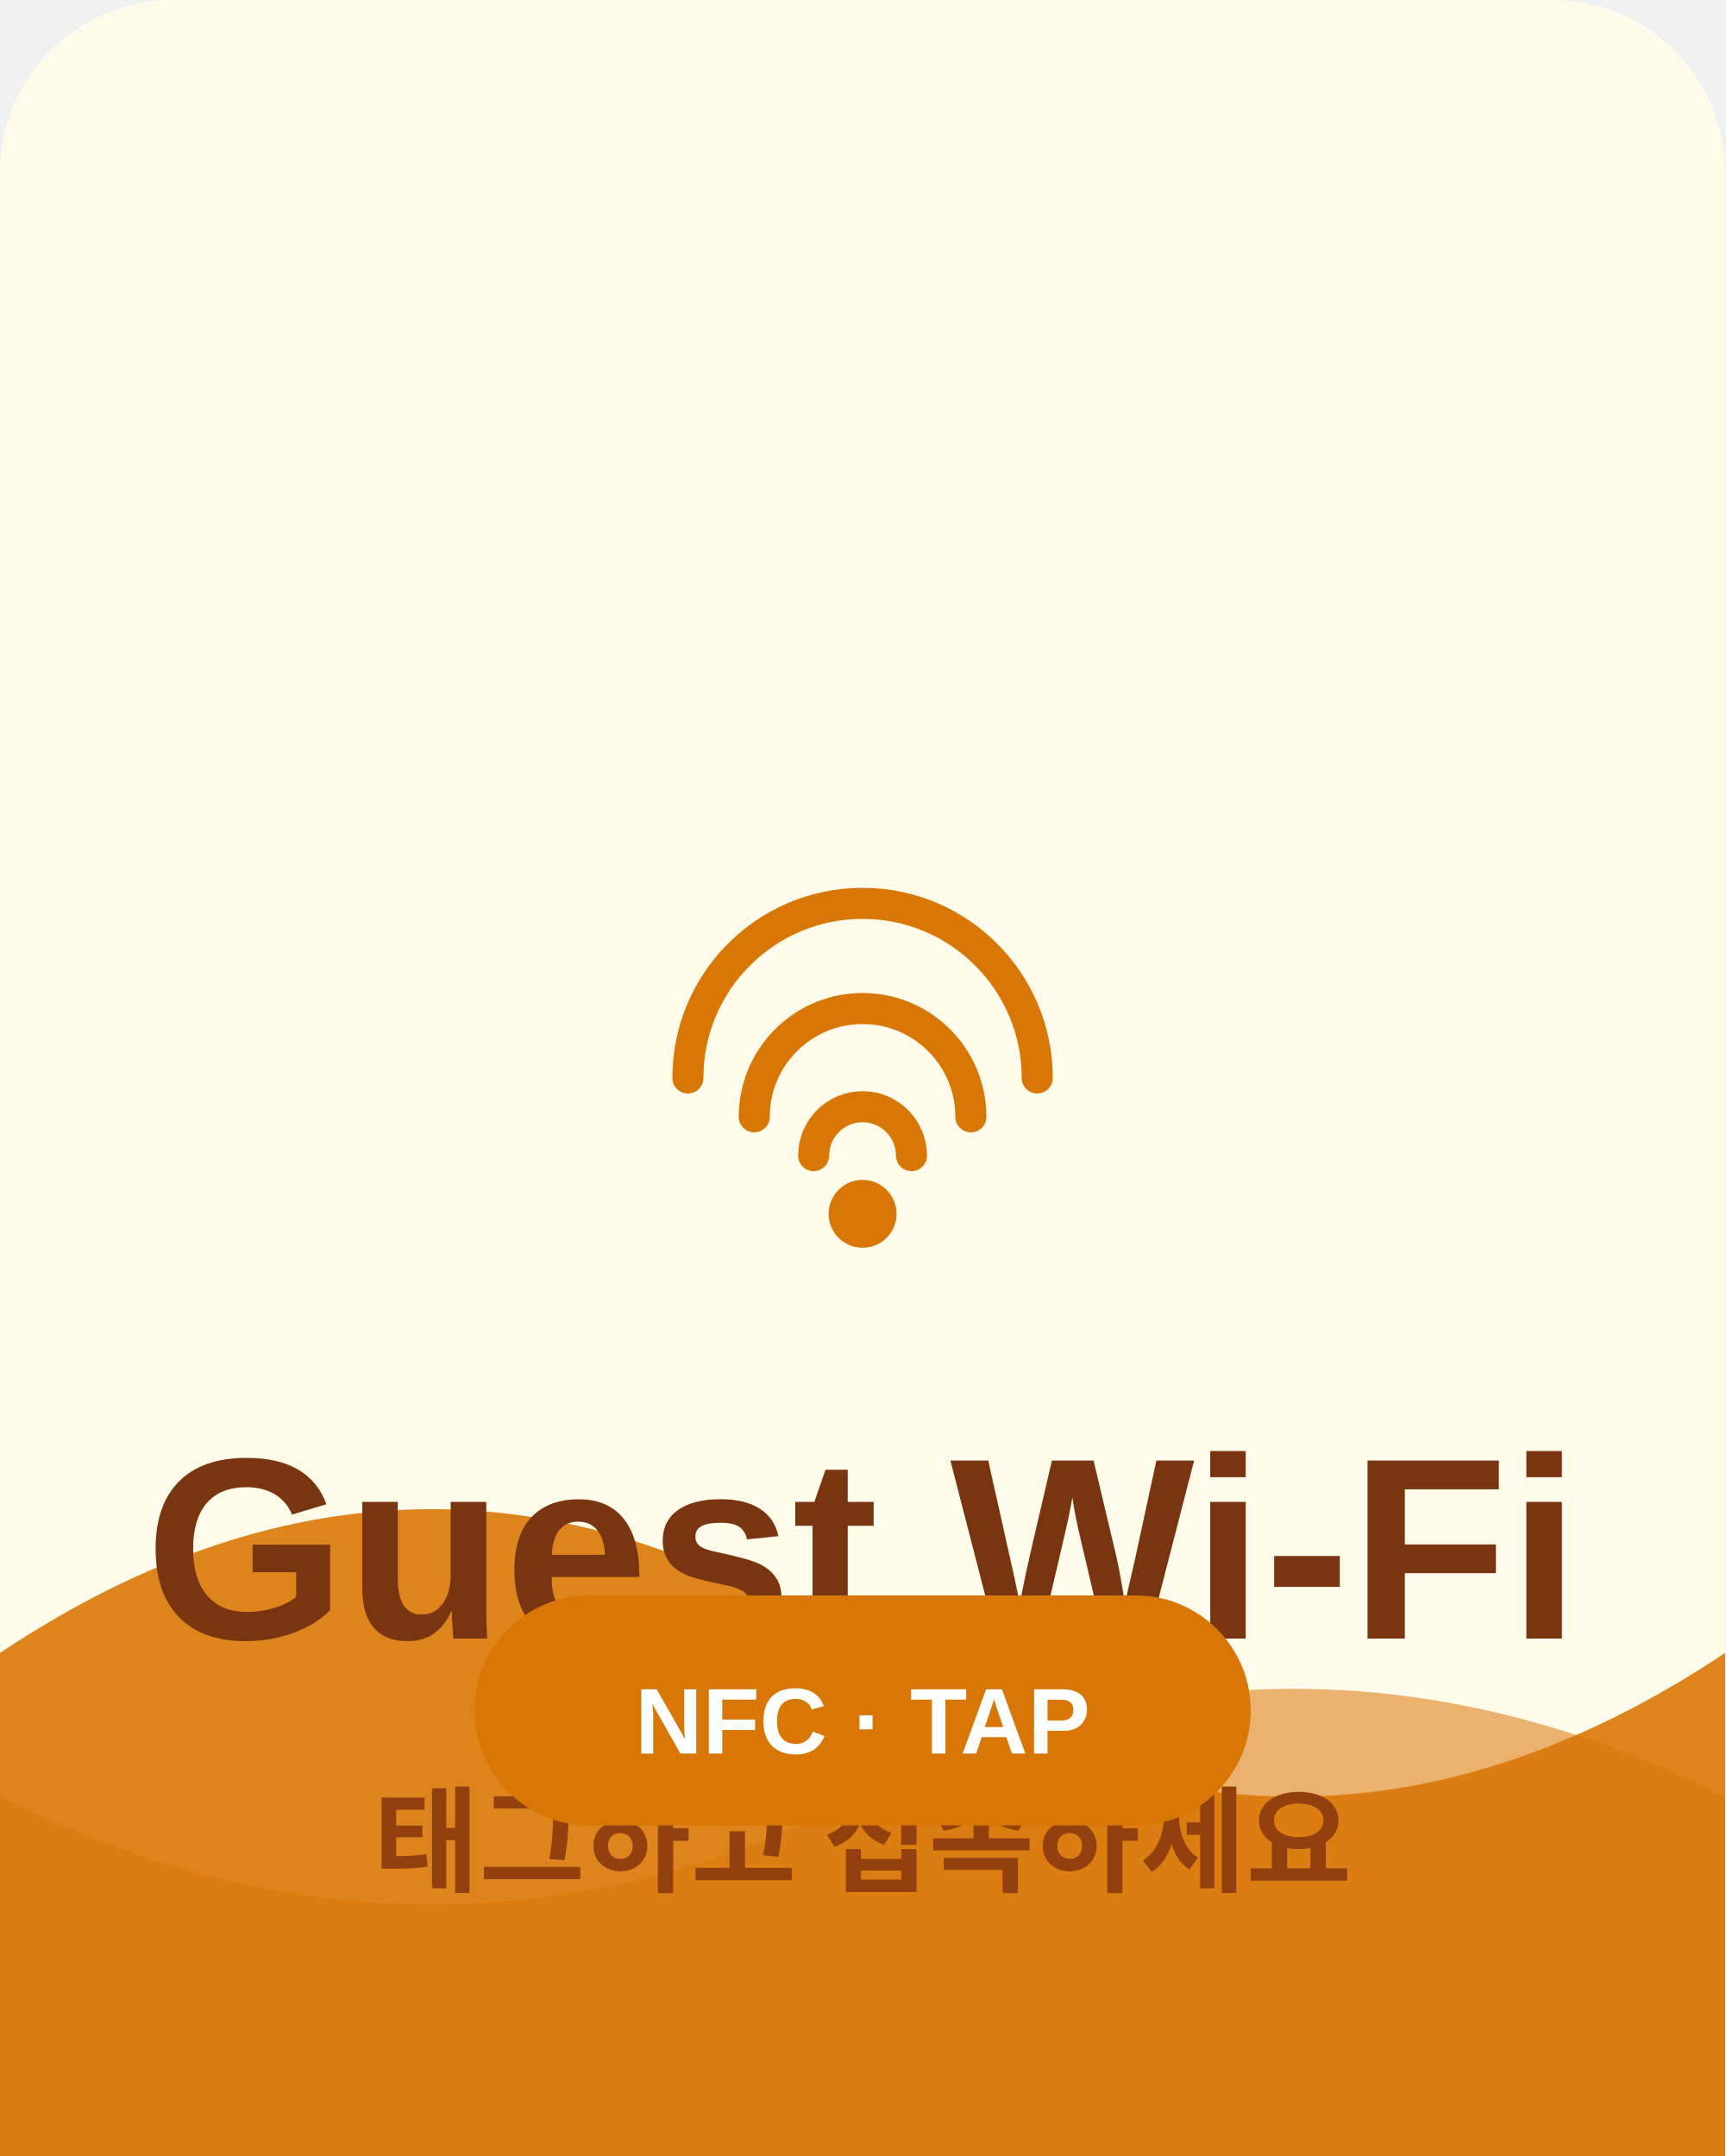
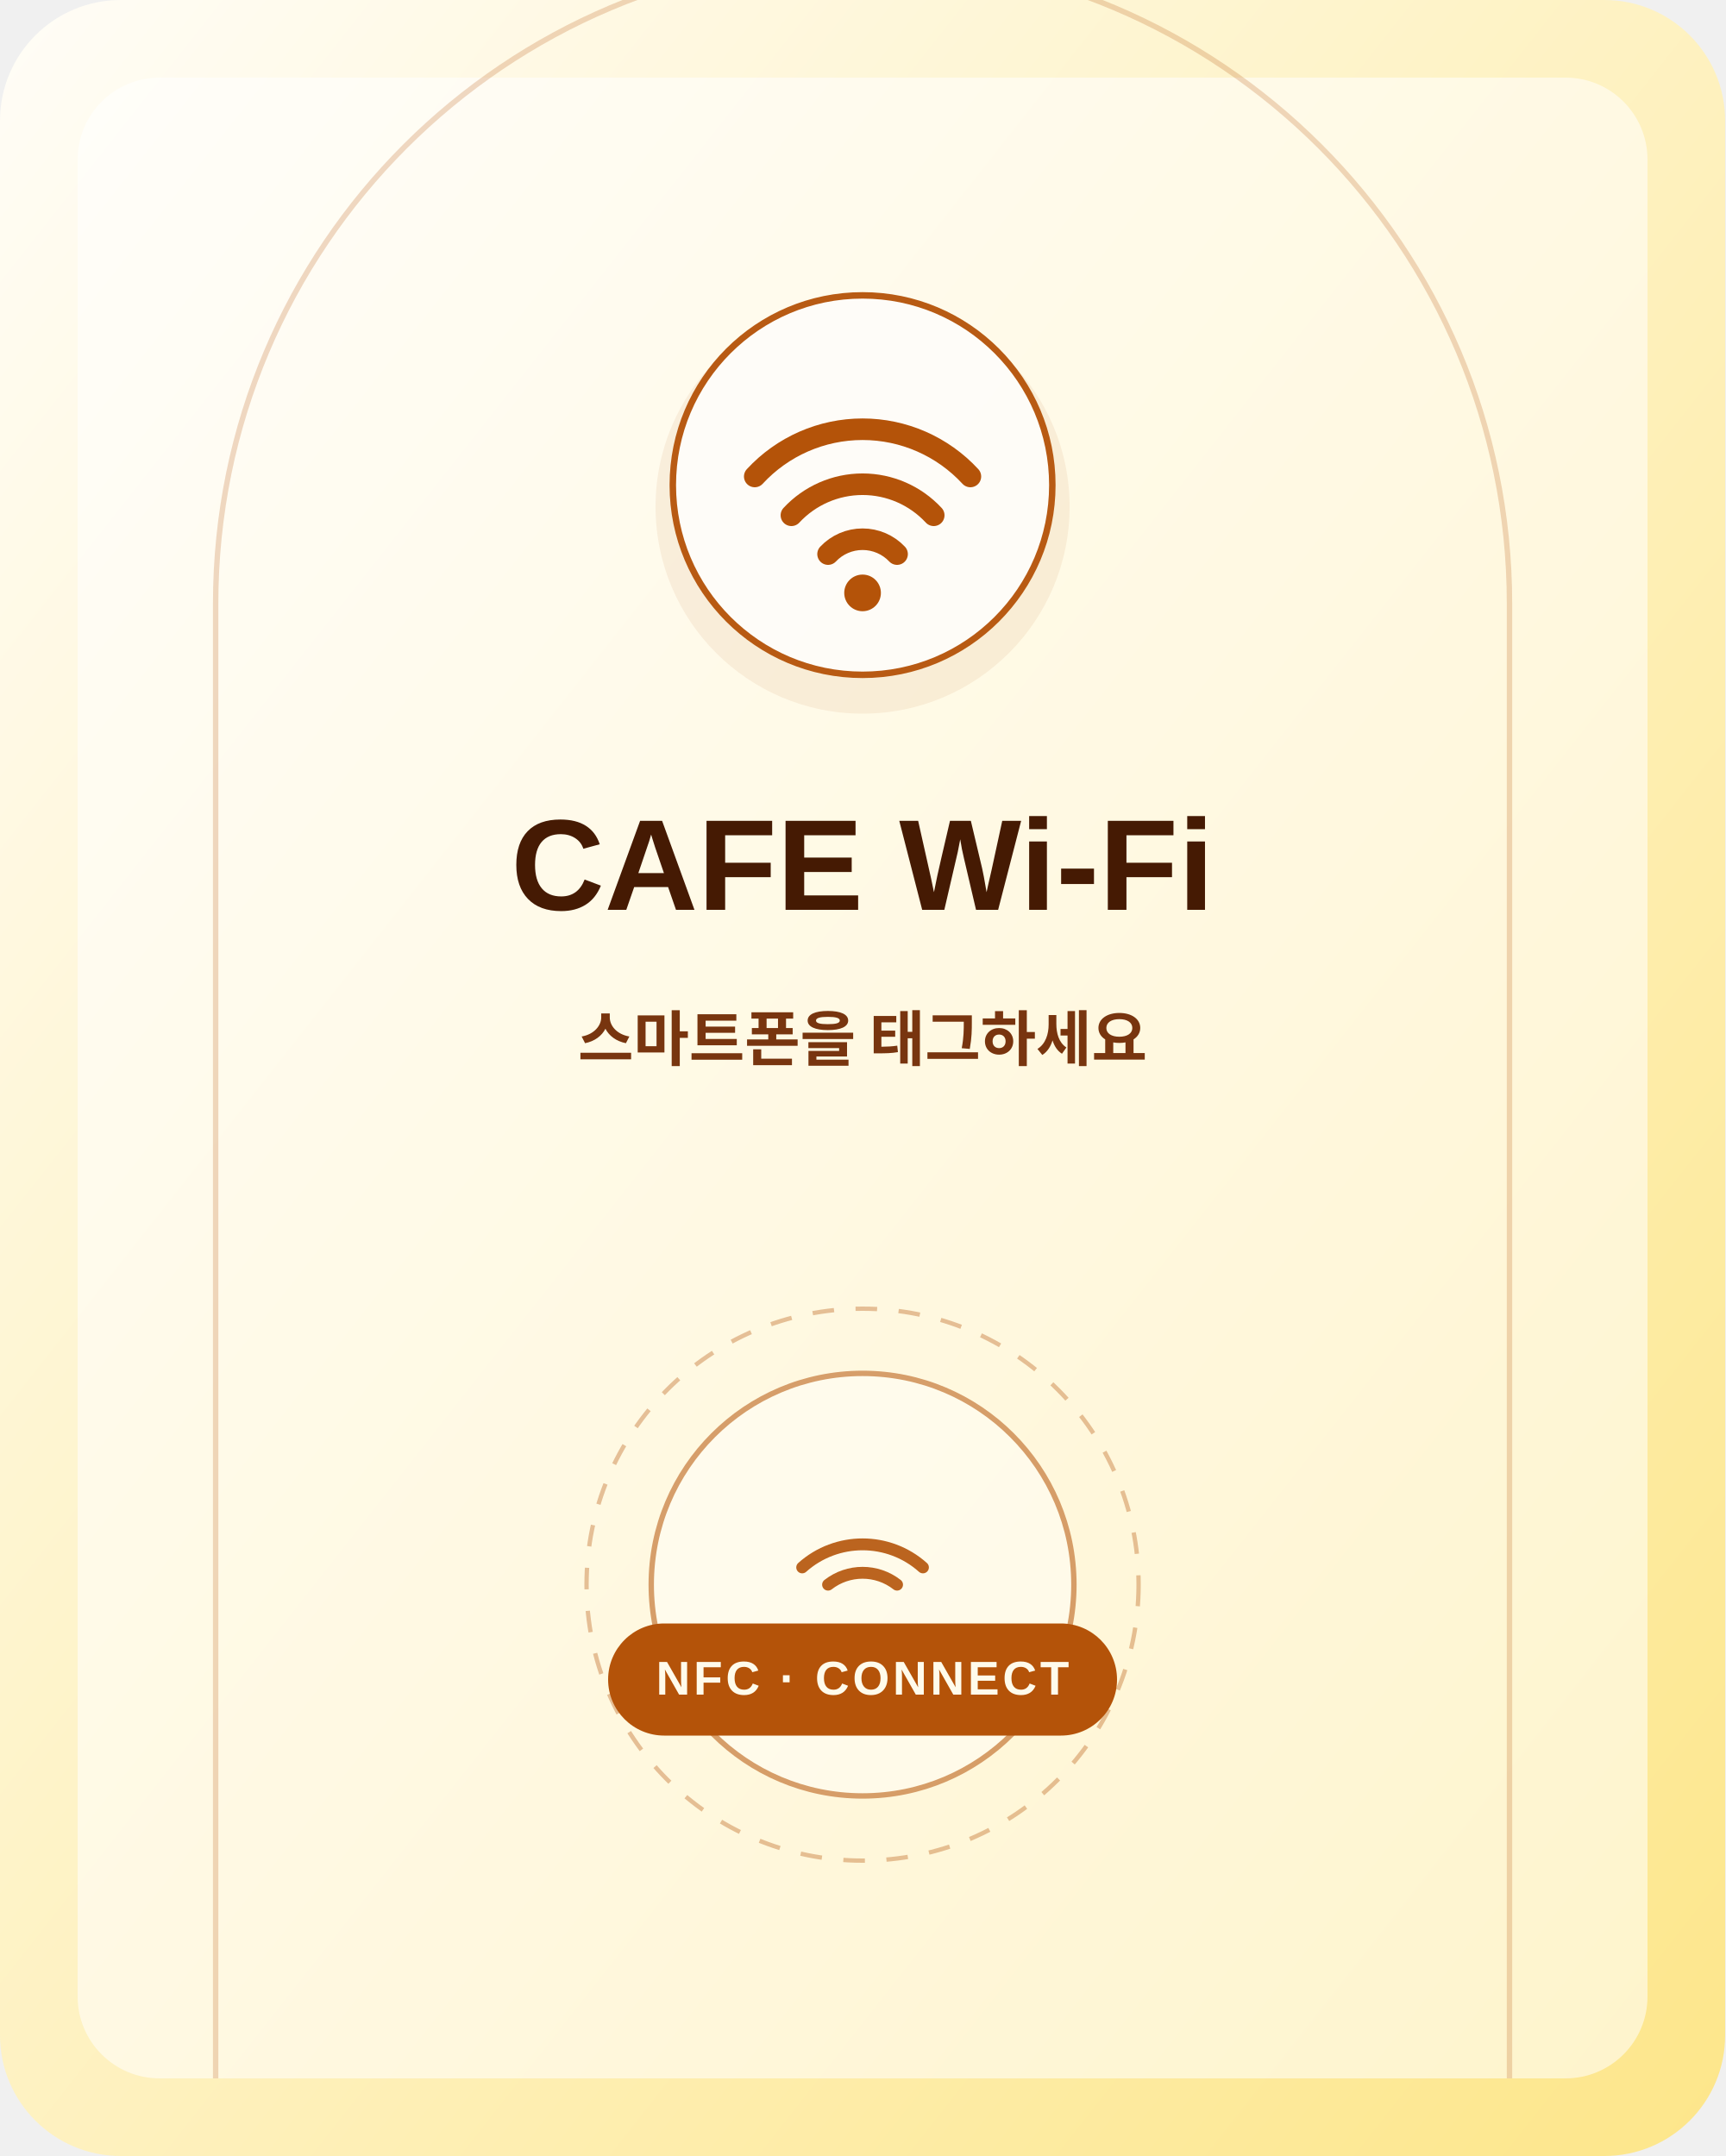
- <svg xmlns="http://www.w3.org/2000/svg" width="240" height="300" viewBox="0 0 240 300">
-   <rect width="240" height="300" rx="24" fill="#FFFBEB" />
-   <path d="M0 230 Q 60 190 120 230 T 240 230 V 300 H0 Z" fill="#D97706" opacity="0.9" />
-   <path d="M0 250 Q 60 280 120 250 T 240 250 V 300 H0 Z" fill="#D97706" opacity="0.55" />
-   <g fill="none" stroke="#D97706" stroke-width="4.32" stroke-linecap="round">
-     <path d="M 95.7 150 a 24.3 24.3 0 0 1 48.6 0" />
-     <path d="M 104.934 155.4 a 15.066 15.066 0 0 1 30.132 0" />
-     <path d="M 113.196 160.8 a 6.804 6.804 0 0 1 13.608 0" />
+ <svg xmlns="http://www.w3.org/2000/svg" width="240" height="300" viewBox="0 0 800 1000">
+   <defs>
+     <linearGradient id="bg-03" x1="0%" y1="0%" x2="100%" y2="100%">
+       <stop offset="0%" stop-color="#FFFDF7" />
+       <stop offset="100%" stop-color="#FDE68A" />
+     </linearGradient>
+     <linearGradient id="acc-03" x1="0%" y1="0%" x2="100%" y2="100%">
+       <stop offset="0%" stop-color="#B45309" />
+       <stop offset="100%" stop-color="#D97706" />
+     </linearGradient>
+     <radialGradient id="glow-03" cx="50%" cy="50%" r="50%">
+       <stop offset="0%" stop-color="#D97706" stop-opacity="0.28" />
+       <stop offset="100%" stop-color="#D97706" stop-opacity="0" />
+     </radialGradient>
+     <clipPath id="clip-03">
+       <rect width="800" height="1000" rx="56" />
+     </clipPath>
+   </defs>
+   <g clip-path="url(#clip-03)">
+     <rect width="800" height="1000" rx="56" fill="url(#bg-03)" />
+     <rect x="36" y="36" width="728" height="928" rx="38" fill="#FFFFFF" opacity="0.55" />
+     <path d="M 100 964 V 280 A 300 300 0 0 1 700 280 V 964" fill="none" stroke="#B45309" stroke-width="2.5" opacity="0.22" />
+     <circle cx="400" cy="235" r="96" fill="#B45309" opacity="0.08" />
+     <circle cx="400" cy="225" r="88" fill="rgba(255,255,255,0.85)" stroke="#B45309" stroke-width="3" opacity="0.95" />
+     <g fill="none" stroke="#B45309" stroke-width="10" stroke-linecap="round">
+       <path d="M 350 221 A 68 68 0 0 1 450 221" />
+       <path d="M 367 239 A 45 45 0 0 1 433 239" />
+       <path d="M 384 257 A 22 22 0 0 1 416 257" />
+     </g>
+     <circle cx="400" cy="275" r="8.5" fill="#B45309" />
+     <circle cx="400" cy="735" r="128" fill="none" stroke="#B45309" stroke-width="2" stroke-dasharray="10 10" opacity="0.35" />
+     <circle cx="400" cy="735" r="98" fill="rgba(255,255,255,0.72)" stroke="#B45309" stroke-width="2.5" opacity="0.55" />
+     <g fill="none" stroke="#B45309" stroke-width="5.5" stroke-linecap="round" opacity="0.9">
+       <path d="M 382 701 A 26 26 0 0 1 382 733" transform="rotate(-90 400 717)" />
+       <path d="M 390 689 A 42 42 0 0 1 390 745" transform="rotate(-90 400 717)" />
+     </g>
+     <rect x="282" y="753" width="236" height="52" rx="26" fill="#B45309" />
+     <text x="400" y="786" text-anchor="middle" font-family="Outfit, Arial, sans-serif" font-size="22" font-weight="800" letter-spacing="1.5" fill="#FFFBEB">NFC · CONNECT</text>
+     <text x="400" y="422" text-anchor="middle" font-family="Outfit, 'Noto Sans KR', Arial, sans-serif" font-size="60" font-weight="900" fill="#451A03">CAFE Wi-Fi</text>
+     <text x="400" y="492" text-anchor="middle" font-family="'Noto Sans KR', Arial, sans-serif" font-size="28" font-weight="700" fill="#78350F">스마트폰을 태그하세요</text>
  </g>
-   <circle cx="120" cy="168.9" r="4.725" fill="#D97706" />
-   <text x="120" y="228" text-anchor="middle" font-family="Arial Black, Arial, sans-serif" font-size="36" font-weight="900" fill="#78350F">Guest Wi-Fi</text>
-   <text x="120" y="262" text-anchor="middle" font-family="Arial, sans-serif" font-size="16" font-weight="700" fill="#92400E">태그하고 접속하세요</text>
-   <rect x="66" y="222" width="108" height="32" rx="16" fill="#D97706" />
-   <text x="120" y="244" text-anchor="middle" font-family="Arial, sans-serif" font-size="13" font-weight="800" fill="#FFFFFF">NFC · TAP</text>
</svg>
